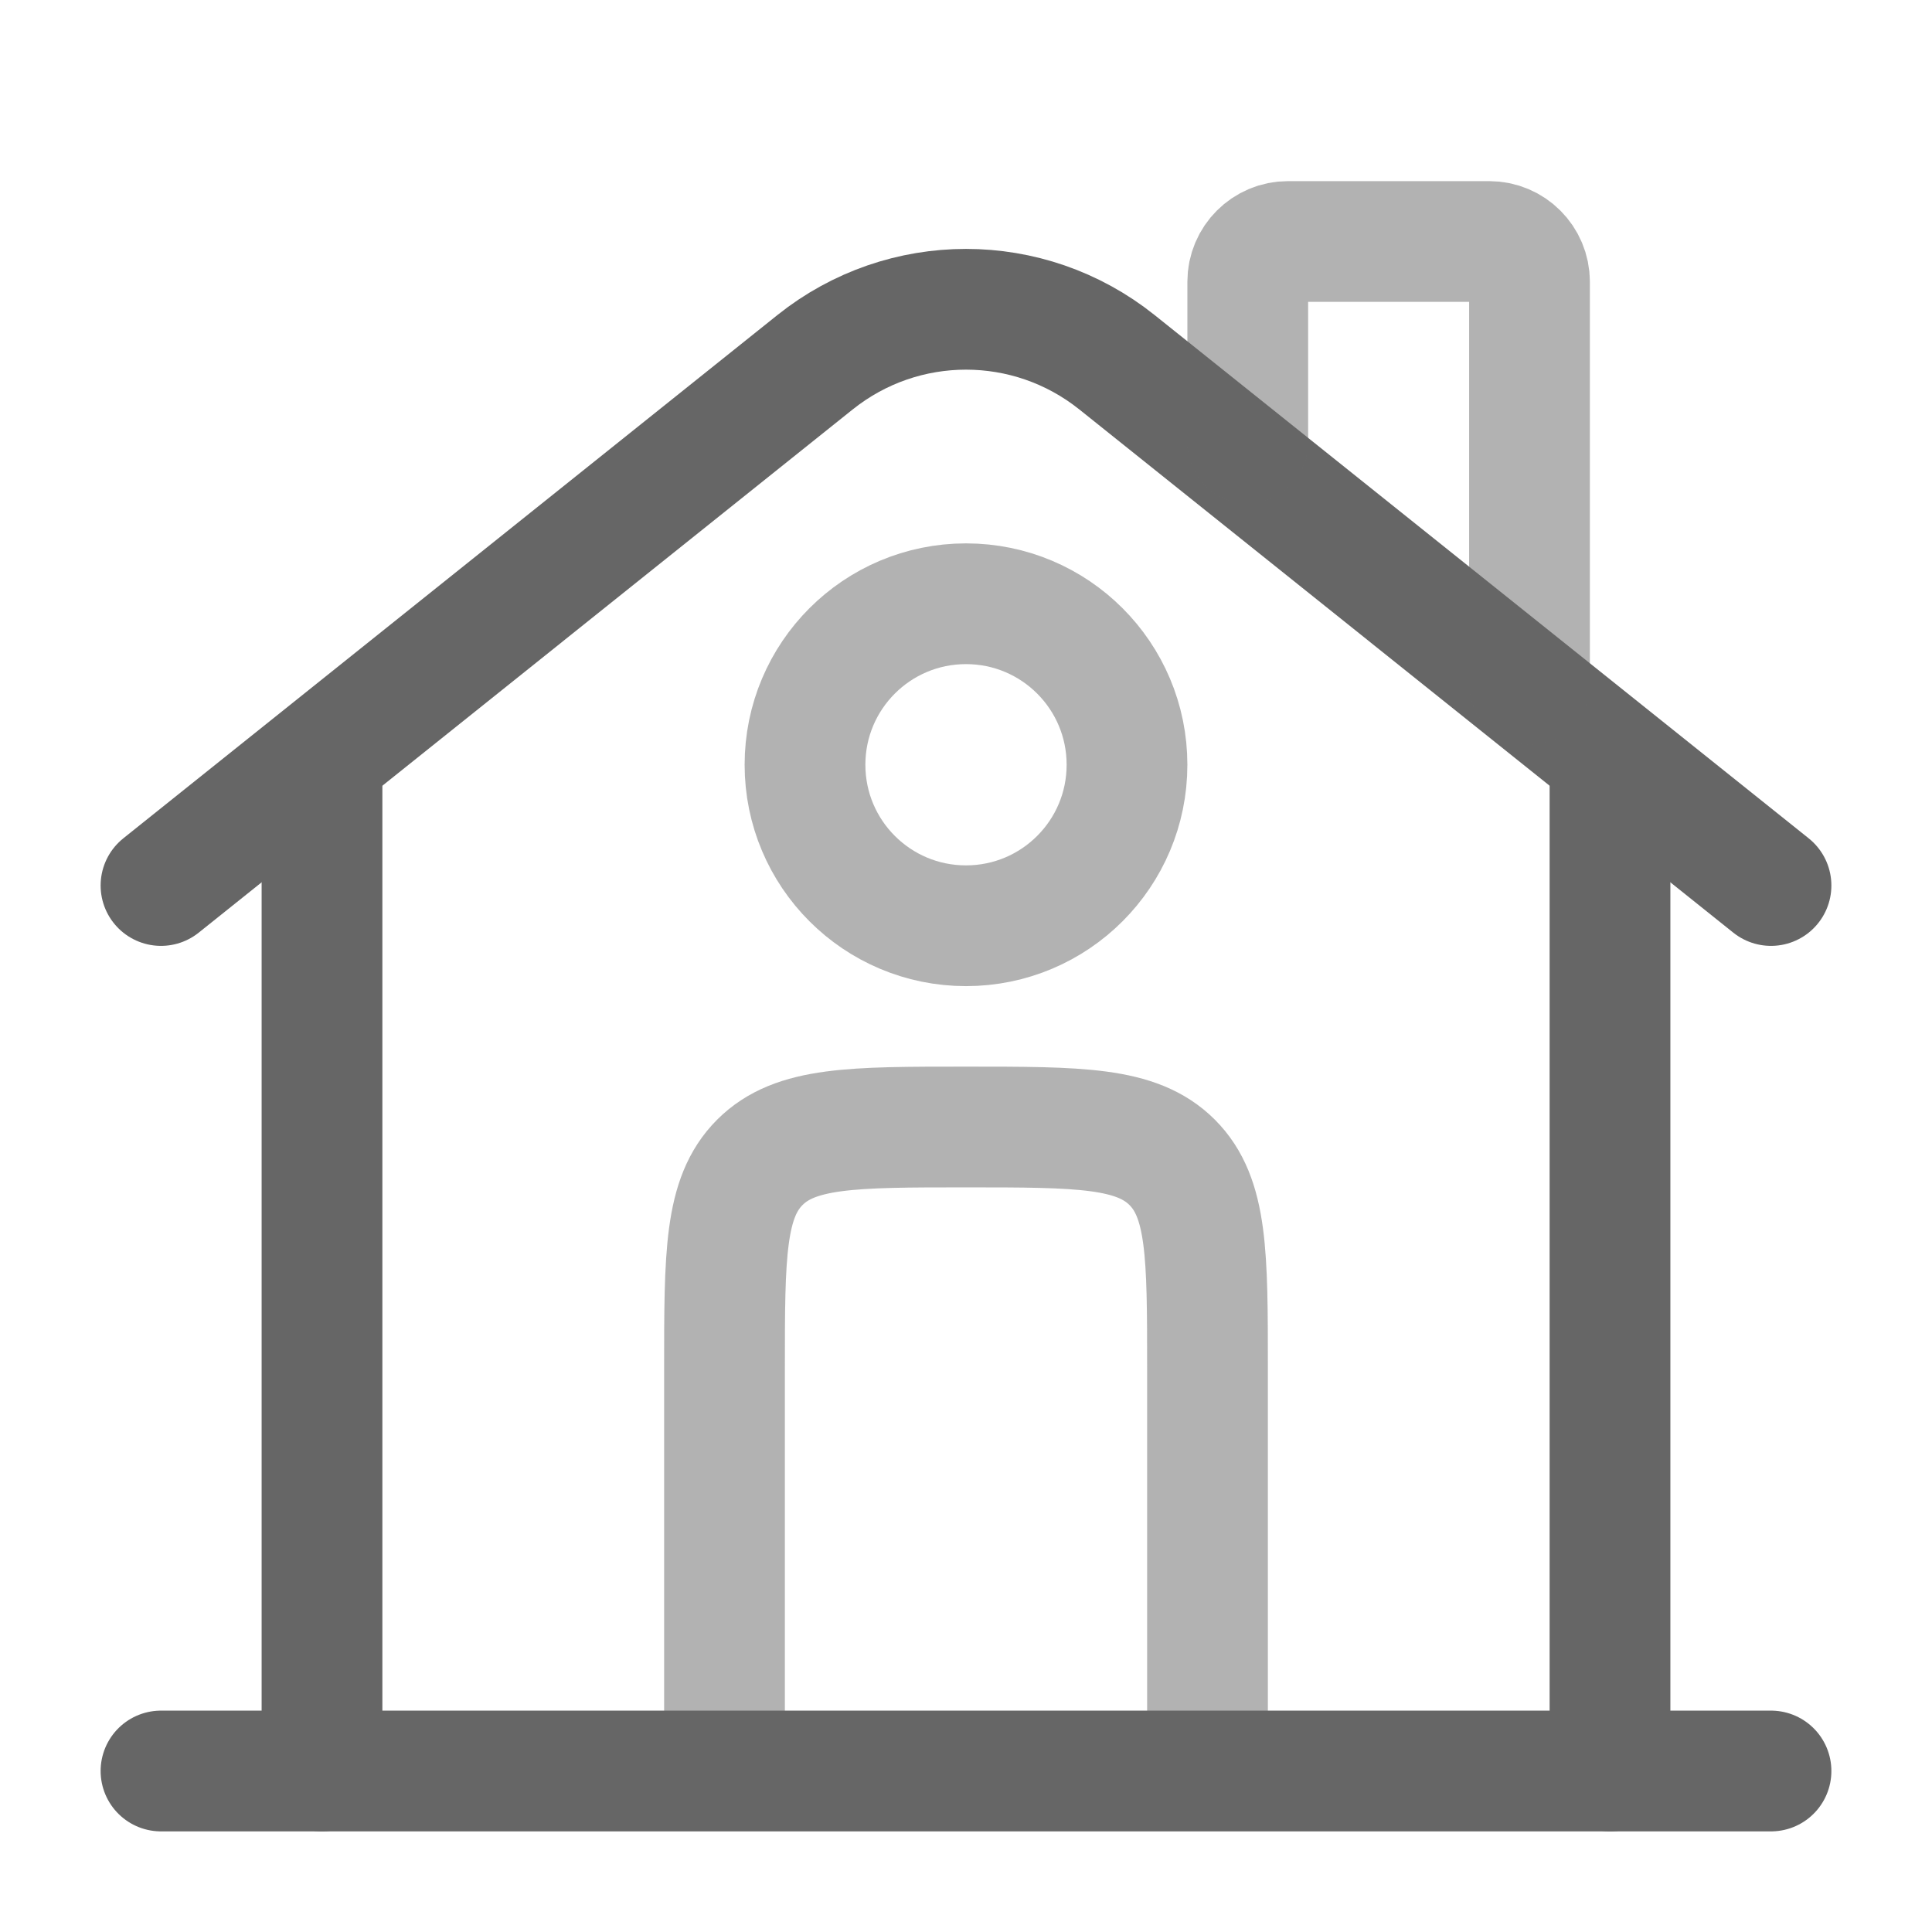
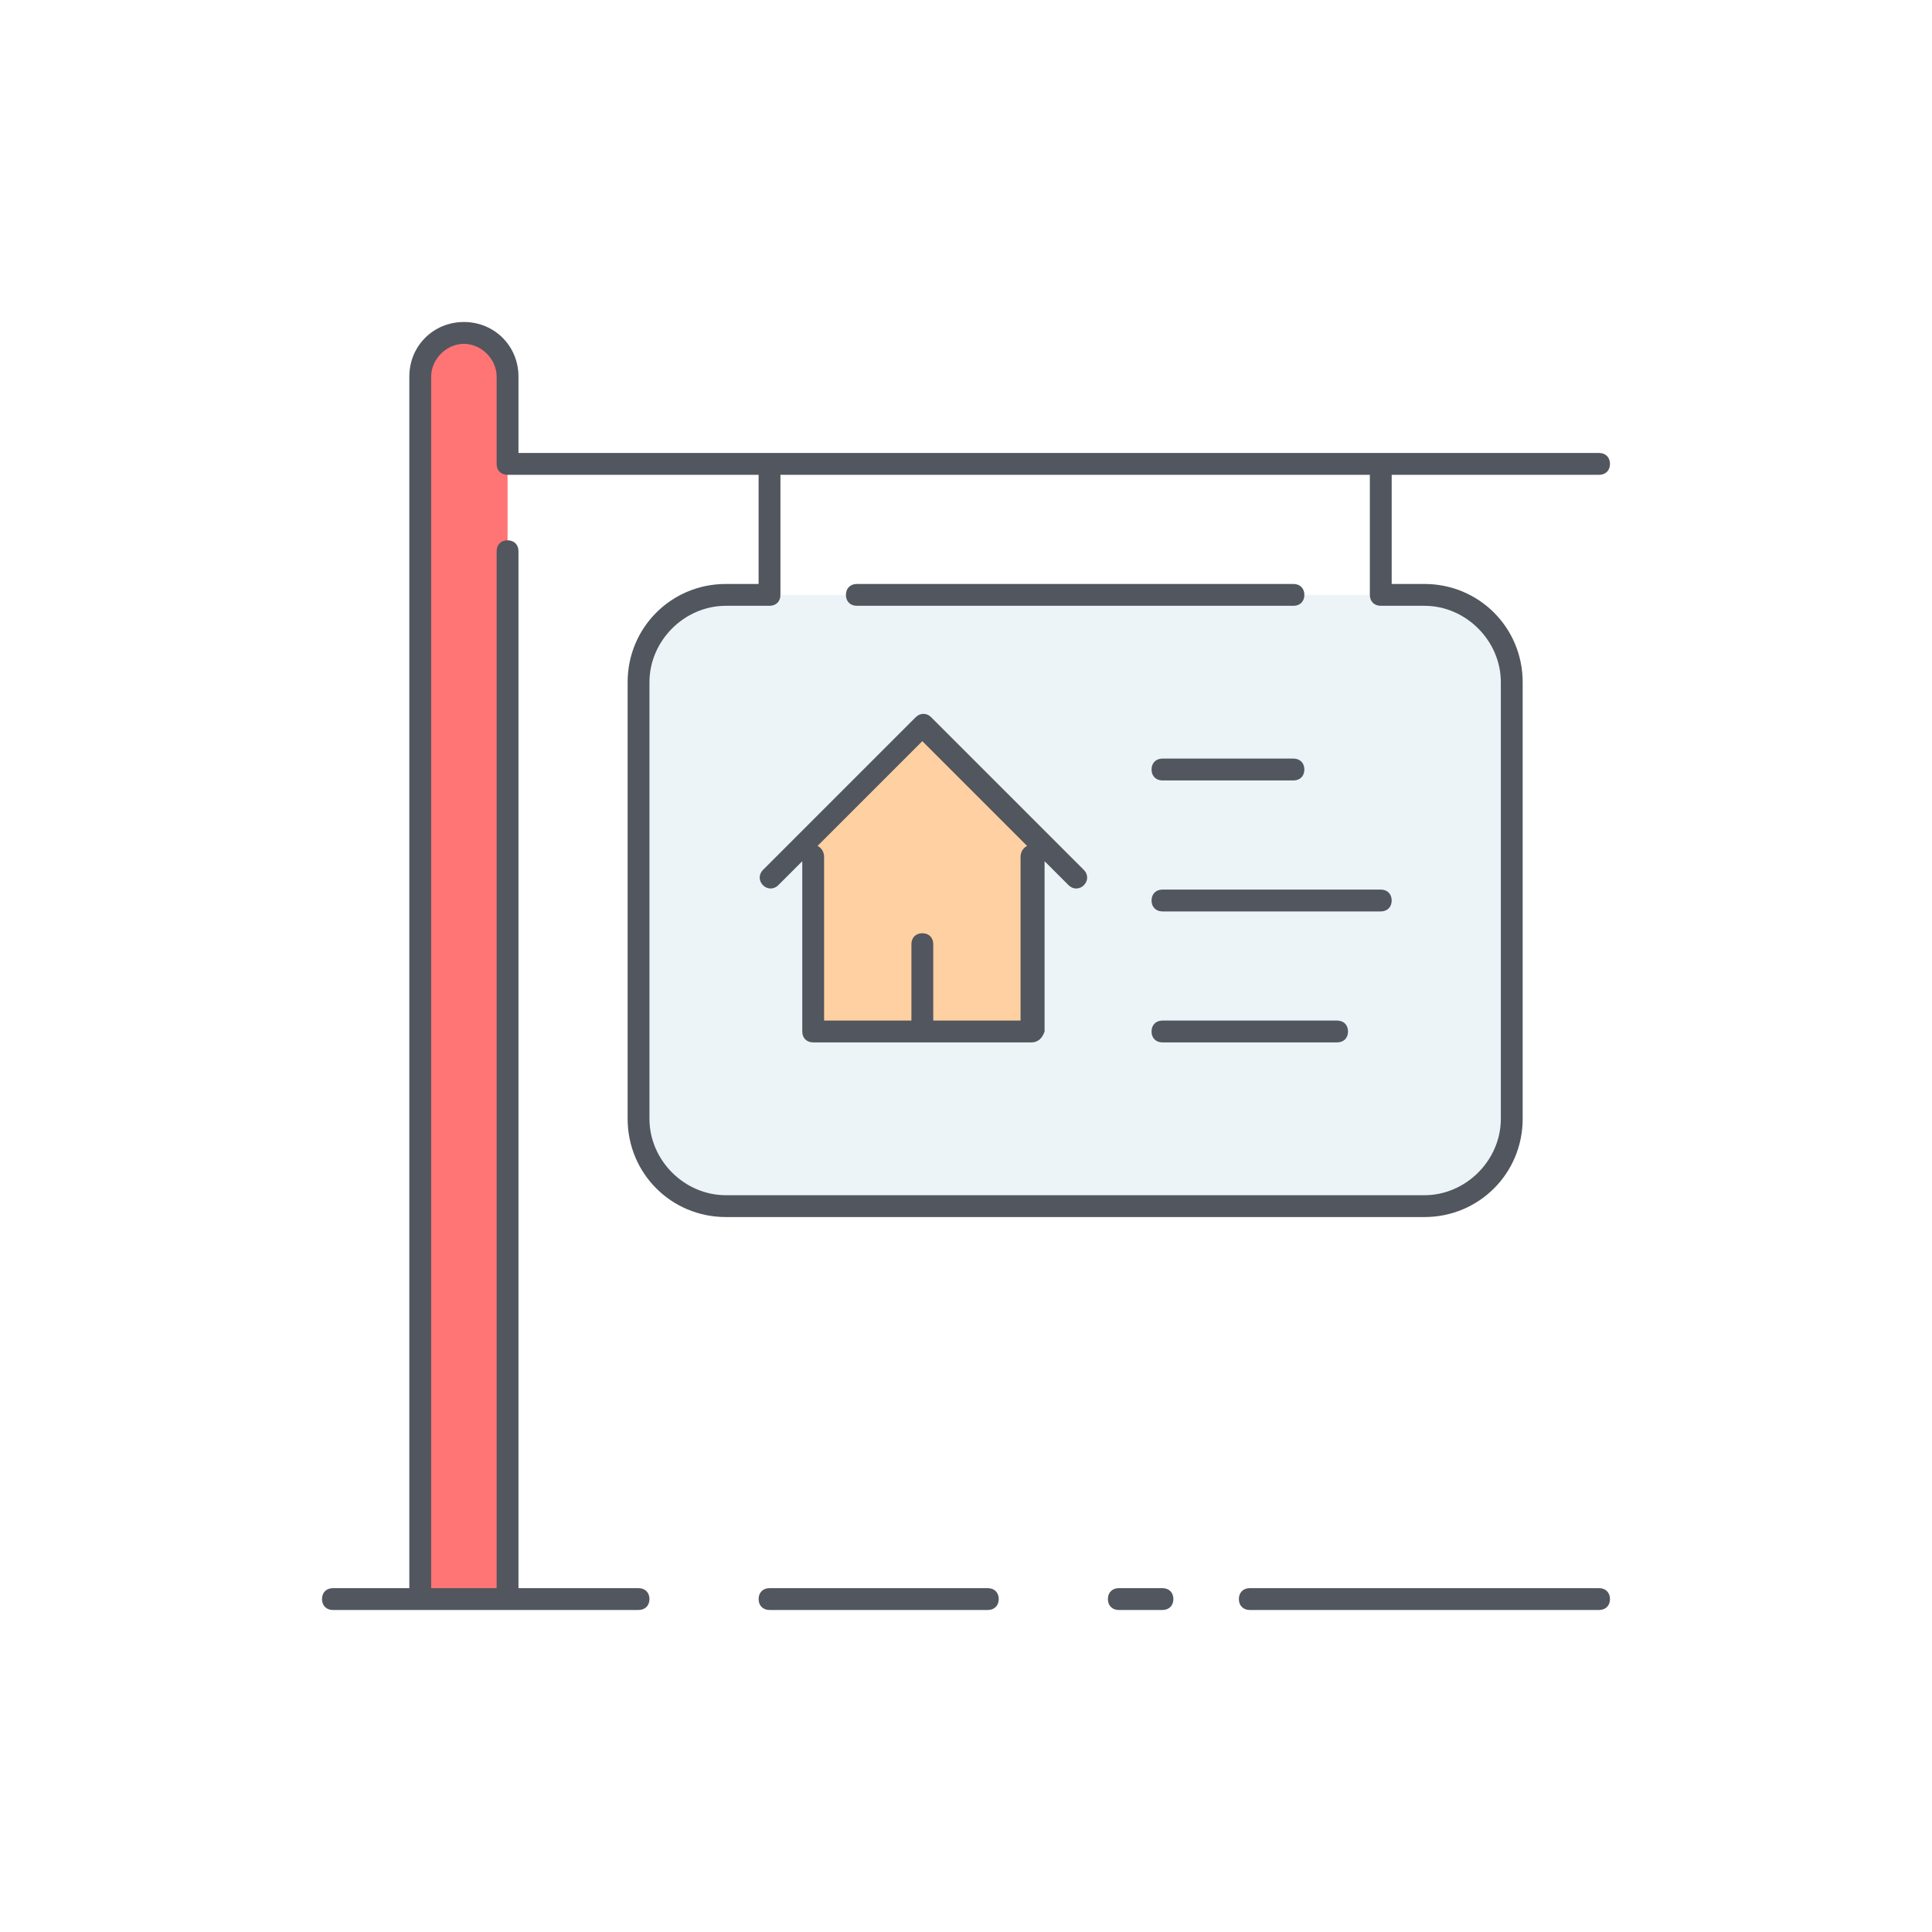
- <svg xmlns="http://www.w3.org/2000/svg" width="64px" height="64px" viewBox="0 0 24 24" fill="none">
+ <svg xmlns="http://www.w3.org/2000/svg" height="64px" width="64px" version="1.1" id="Layer_1" viewBox="-125.87 -125.87 755.21 755.21" xml:space="preserve" fill="#000000">
  <g id="SVGRepo_bgCarrier" stroke-width="0" />
  <g id="SVGRepo_tracerCarrier" stroke-linecap="round" stroke-linejoin="round" />
  <g id="SVGRepo_iconCarrier">
-     <path d="M22 22L2 22" stroke="#666" stroke-width="1.5" stroke-linecap="round" />
-     <path d="M2 11L10.126 4.499C11.222 3.623 12.778 3.623 13.874 4.499L22 11" stroke="#666" stroke-width="1.5" stroke-linecap="round" />
-     <path opacity="0.5" d="M15.5 5.5V3.5C15.5 3.224 15.724 3 16 3H18.5C18.776 3 19 3.224 19 3.5V8.5" stroke="#666" stroke-width="1.5" stroke-linecap="round" />
-     <path d="M4 22V9.5" stroke="#666" stroke-width="1.5" stroke-linecap="round" />
-     <path d="M20 22V9.5" stroke="#666" stroke-width="1.5" stroke-linecap="round" />
-     <path opacity="0.5" d="M15 22V17C15 15.586 15 14.879 14.561 14.439C14.121 14 13.414 14 12 14C10.586 14 9.879 14 9.439 14.439C9 14.879 9 15.586 9 17V22" stroke="#666" stroke-width="1.5" />
-     <path opacity="0.5" d="M14 9.5C14 10.605 13.105 11.5 12 11.5C10.895 11.5 10 10.605 10 9.5C10 8.395 10.895 7.5 12 7.5C13.105 7.5 14 8.395 14 9.5Z" stroke="#666" stroke-width="1.5" />
+     <g transform="translate(5 1)">
+       <path style="fill:#FF7474;" d="M67.533,54.467V498.2H33.4V20.333c0-9.387,7.68-17.067,17.067-17.067s17.067,7.68,17.067,17.067 V54.467z" />
+       <path style="fill:#ECF4F7;" d="M460.067,139.8v170.667c0,18.773-15.36,34.133-34.133,34.133H152.867 c-18.773,0-34.133-15.36-34.133-34.133V139.8c0-18.773,15.36-34.133,34.133-34.133h17.067h238.933h17.067 C444.707,105.667,460.067,121.027,460.067,139.8L460.067,139.8z" />
+       <polygon style="fill:#FFD0A1;" points="229.667,276.333 187,276.333 187,208.067 182.733,203.8 229.667,156.867 276.6,203.8 272.333,208.067 272.333,276.333 " />
+     </g>
+     <path style="fill:#51565F;" d="M499.2,503.467H362.667c-2.56,0-4.267-1.707-4.267-4.267c0-2.56,1.707-4.267,4.267-4.267H499.2 c2.56,0,4.267,1.707,4.267,4.267C503.467,501.76,501.76,503.467,499.2,503.467z M328.533,503.467h-17.067 c-2.56,0-4.267-1.707-4.267-4.267c0-2.56,1.707-4.267,4.267-4.267h17.067c2.56,0,4.267,1.707,4.267,4.267 C332.8,501.76,331.093,503.467,328.533,503.467z M260.267,503.467h-85.333c-2.56,0-4.267-1.707-4.267-4.267 c0-2.56,1.707-4.267,4.267-4.267h85.333c2.56,0,4.267,1.707,4.267,4.267C264.533,501.76,262.827,503.467,260.267,503.467z M123.733,503.467H4.267C1.707,503.467,0,501.76,0,499.2c0-2.56,1.707-4.267,4.267-4.267h29.867v-473.6 C34.133,9.387,43.52,0,55.467,0S76.8,9.387,76.8,21.333V51.2h422.4c2.56,0,4.267,1.707,4.267,4.267c0,2.56-1.707,4.267-4.267,4.267 h-81.067V102.4h12.8c21.333,0,38.4,17.067,38.4,38.4v170.667c0,21.333-17.067,38.4-38.4,38.4H157.867 c-21.333,0-38.4-17.067-38.4-38.4V140.8c0-21.333,17.067-38.4,38.4-38.4h12.8V59.733H72.533c-2.56,0-4.267-1.707-4.267-4.267V21.333 c0-6.827-5.973-12.8-12.8-12.8s-12.8,5.973-12.8,12.8v473.6h25.6V89.6c0-2.56,1.707-4.267,4.267-4.267 c2.56,0,4.267,1.707,4.267,4.267v405.333h46.933c2.56,0,4.267,1.707,4.267,4.267C128,501.76,126.293,503.467,123.733,503.467z M157.867,110.933c-16.213,0-29.867,13.653-29.867,29.867v170.667c0,16.213,13.653,29.867,29.867,29.867h273.067 c16.213,0,29.867-13.653,29.867-29.867V140.8c0-16.213-13.653-29.867-29.867-29.867h-17.067c-2.56,0-4.267-1.707-4.267-4.267V59.733 H179.2v46.933c0,2.56-1.707,4.267-4.267,4.267H157.867z M396.8,281.6h-68.267c-2.56,0-4.267-1.707-4.267-4.267 s1.707-4.267,4.267-4.267H396.8c2.56,0,4.267,1.707,4.267,4.267S399.36,281.6,396.8,281.6z M277.333,281.6H192 c-2.56,0-4.267-1.707-4.267-4.267v-66.56l-9.387,9.387c-1.707,1.707-4.267,1.707-5.973,0c-1.707-1.707-1.707-4.267,0-5.973 l59.733-59.733c1.707-1.707,4.267-1.707,5.973,0l59.733,59.733c1.707,1.707,1.707,4.267,0,5.973s-4.267,1.707-5.973,0l-9.387-9.387 v66.56C281.6,279.893,279.893,281.6,277.333,281.6z M238.933,273.067h34.133v-64c0-1.707,0.853-3.413,2.56-4.267l-40.96-40.96 l-40.96,40.96c1.707,0.853,2.56,2.56,2.56,4.267v64H230.4V243.2c0-2.56,1.707-4.267,4.267-4.267c2.56,0,4.267,1.707,4.267,4.267 V273.067z M413.867,230.4h-85.333c-2.56,0-4.267-1.707-4.267-4.267s1.707-4.267,4.267-4.267h85.333c2.56,0,4.267,1.707,4.267,4.267 S416.427,230.4,413.867,230.4z M379.733,179.2h-51.2c-2.56,0-4.267-1.707-4.267-4.267c0-2.56,1.707-4.267,4.267-4.267h51.2 c2.56,0,4.267,1.707,4.267,4.267C384,177.493,382.293,179.2,379.733,179.2z M379.733,110.933H209.067 c-2.56,0-4.267-1.707-4.267-4.267s1.707-4.267,4.267-4.267h170.667c2.56,0,4.267,1.707,4.267,4.267S382.293,110.933,379.733,110.933 z" />
  </g>
</svg>
